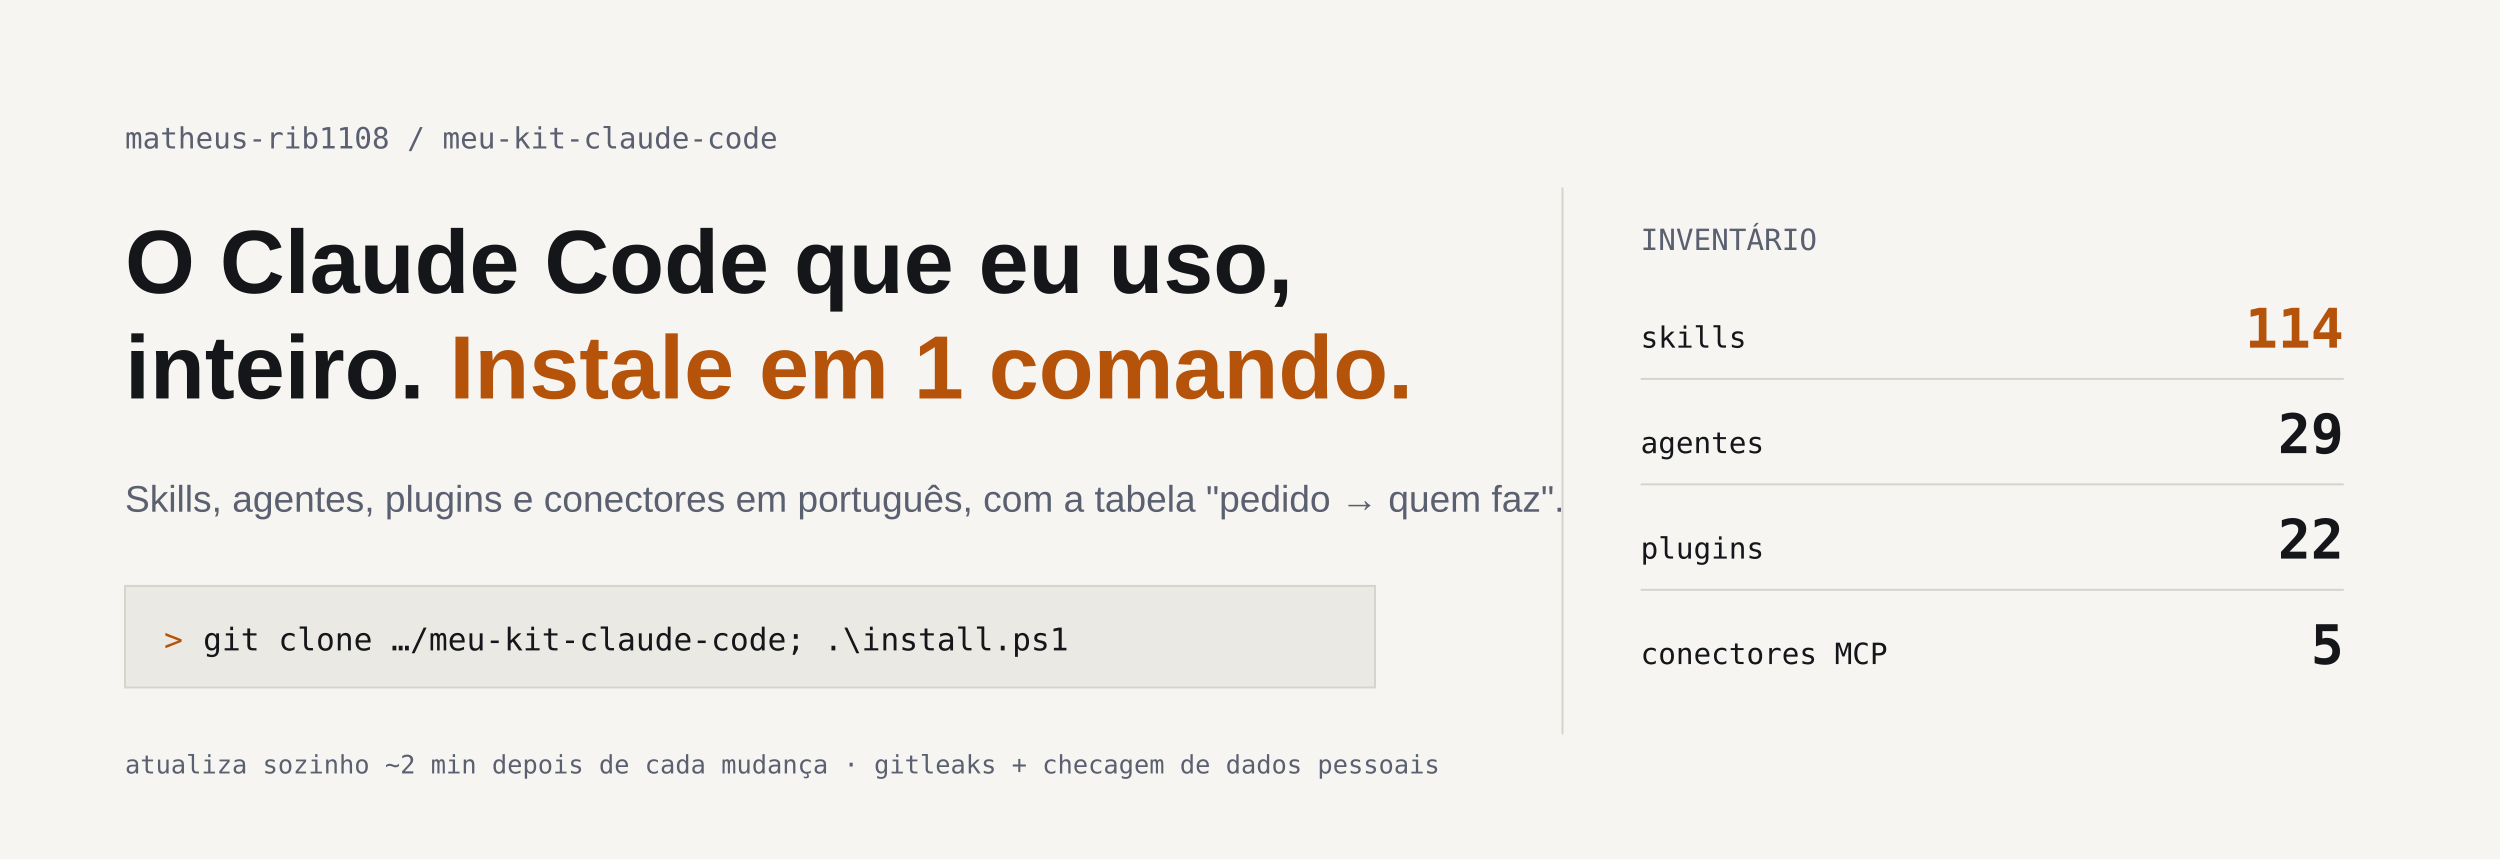
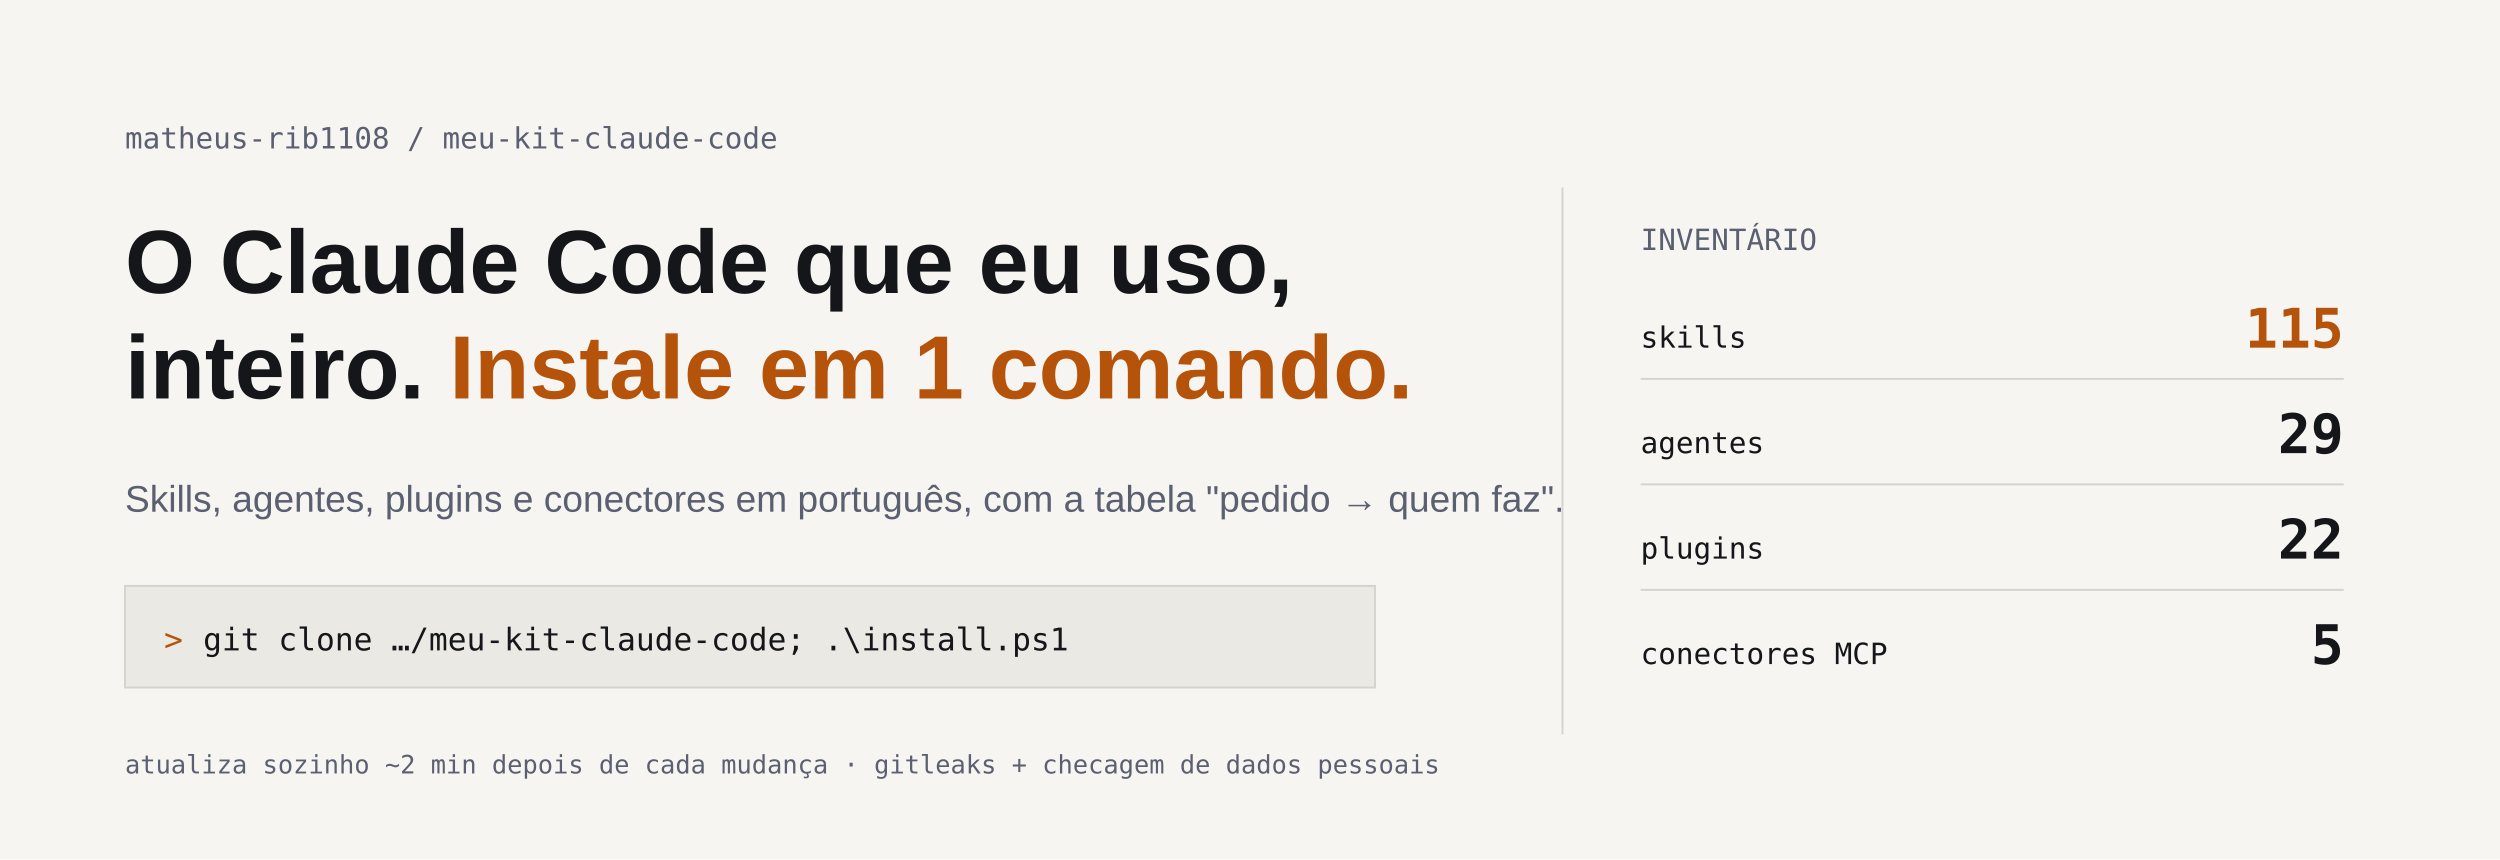
- <svg xmlns="http://www.w3.org/2000/svg" viewBox="0 0 1280 440" width="1280" height="440" role="img" aria-label="Meu kit do Claude Code: 114 skills, 29 agentes, 22 plugins, 5 conectores MCP">
+ <svg xmlns="http://www.w3.org/2000/svg" viewBox="0 0 1280 440" width="1280" height="440" role="img" aria-label="Meu kit do Claude Code: 115 skills, 29 agentes, 22 plugins, 5 conectores MCP">
  <rect width="1280" height="440" fill="#f6f5f2" />
  <text x="64" y="76" font-family="'JetBrains Mono','Cascadia Code',Consolas,'DejaVu Sans Mono',monospace" font-size="15" fill="#5b6070">matheus-rib1108 / meu-kit-claude-code</text>
  <text x="64" y="150" font-family="'Inter Tight','Segoe UI','Helvetica Neue',Arial,sans-serif" font-size="46" font-weight="700" fill="#14161a">O Claude Code que eu uso,</text>
  <text x="64" y="204" font-family="'Inter Tight','Segoe UI','Helvetica Neue',Arial,sans-serif" font-size="46" font-weight="700" fill="#14161a">inteiro. <tspan fill="#b45309">Instale em 1 comando.</tspan>
  </text>
  <text x="64" y="262" font-family="'Inter Tight','Segoe UI','Helvetica Neue',Arial,sans-serif" font-size="19" fill="#5b6070">Skills, agentes, plugins e conectores em português, com a tabela "pedido → quem faz".</text>
  <rect x="64" y="300" width="640" height="52" fill="#ebe9e4" stroke="#d6d3cc" />
  <text x="84" y="333" font-family="'JetBrains Mono','Cascadia Code',Consolas,'DejaVu Sans Mono',monospace" font-size="16" fill="#b45309">&gt;</text>
  <text x="104" y="333" font-family="'JetBrains Mono','Cascadia Code',Consolas,'DejaVu Sans Mono',monospace" font-size="16" fill="#14161a">git clone …/meu-kit-claude-code; .\install.ps1</text>
  <text x="64" y="396" font-family="'JetBrains Mono','Cascadia Code',Consolas,'DejaVu Sans Mono',monospace" font-size="13" fill="#5b6070">atualiza sozinho ~2 min depois de cada mudança · gitleaks + checagem de dados pessoais</text>
  <line x1="800" y1="96" x2="800" y2="376" stroke="#d6d3cc" />
  <text x="840" y="128" font-family="'JetBrains Mono','Cascadia Code',Consolas,'DejaVu Sans Mono',monospace" font-size="15" fill="#5b6070">INVENTÁRIO</text>
  <text x="840" y="178" font-family="'JetBrains Mono','Cascadia Code',Consolas,'DejaVu Sans Mono',monospace" font-size="15" fill="#14161a">skills</text>
-   <text x="1200" y="178" text-anchor="end" font-family="'JetBrains Mono','Cascadia Code',Consolas,'DejaVu Sans Mono',monospace" font-size="28" font-weight="700" fill="#b45309">114</text>
+   <text x="1200" y="178" text-anchor="end" font-family="'JetBrains Mono','Cascadia Code',Consolas,'DejaVu Sans Mono',monospace" font-size="28" font-weight="700" fill="#b45309">115</text>
  <line x1="840" y1="194" x2="1200" y2="194" stroke="#d6d3cc" />
  <text x="840" y="232" font-family="'JetBrains Mono','Cascadia Code',Consolas,'DejaVu Sans Mono',monospace" font-size="15" fill="#14161a">agentes</text>
  <text x="1200" y="232" text-anchor="end" font-family="'JetBrains Mono','Cascadia Code',Consolas,'DejaVu Sans Mono',monospace" font-size="28" font-weight="700" fill="#14161a">29</text>
  <line x1="840" y1="248" x2="1200" y2="248" stroke="#d6d3cc" />
  <text x="840" y="286" font-family="'JetBrains Mono','Cascadia Code',Consolas,'DejaVu Sans Mono',monospace" font-size="15" fill="#14161a">plugins</text>
  <text x="1200" y="286" text-anchor="end" font-family="'JetBrains Mono','Cascadia Code',Consolas,'DejaVu Sans Mono',monospace" font-size="28" font-weight="700" fill="#14161a">22</text>
  <line x1="840" y1="302" x2="1200" y2="302" stroke="#d6d3cc" />
  <text x="840" y="340" font-family="'JetBrains Mono','Cascadia Code',Consolas,'DejaVu Sans Mono',monospace" font-size="15" fill="#14161a">conectores MCP</text>
  <text x="1200" y="340" text-anchor="end" font-family="'JetBrains Mono','Cascadia Code',Consolas,'DejaVu Sans Mono',monospace" font-size="28" font-weight="700" fill="#14161a">5</text>
</svg>
